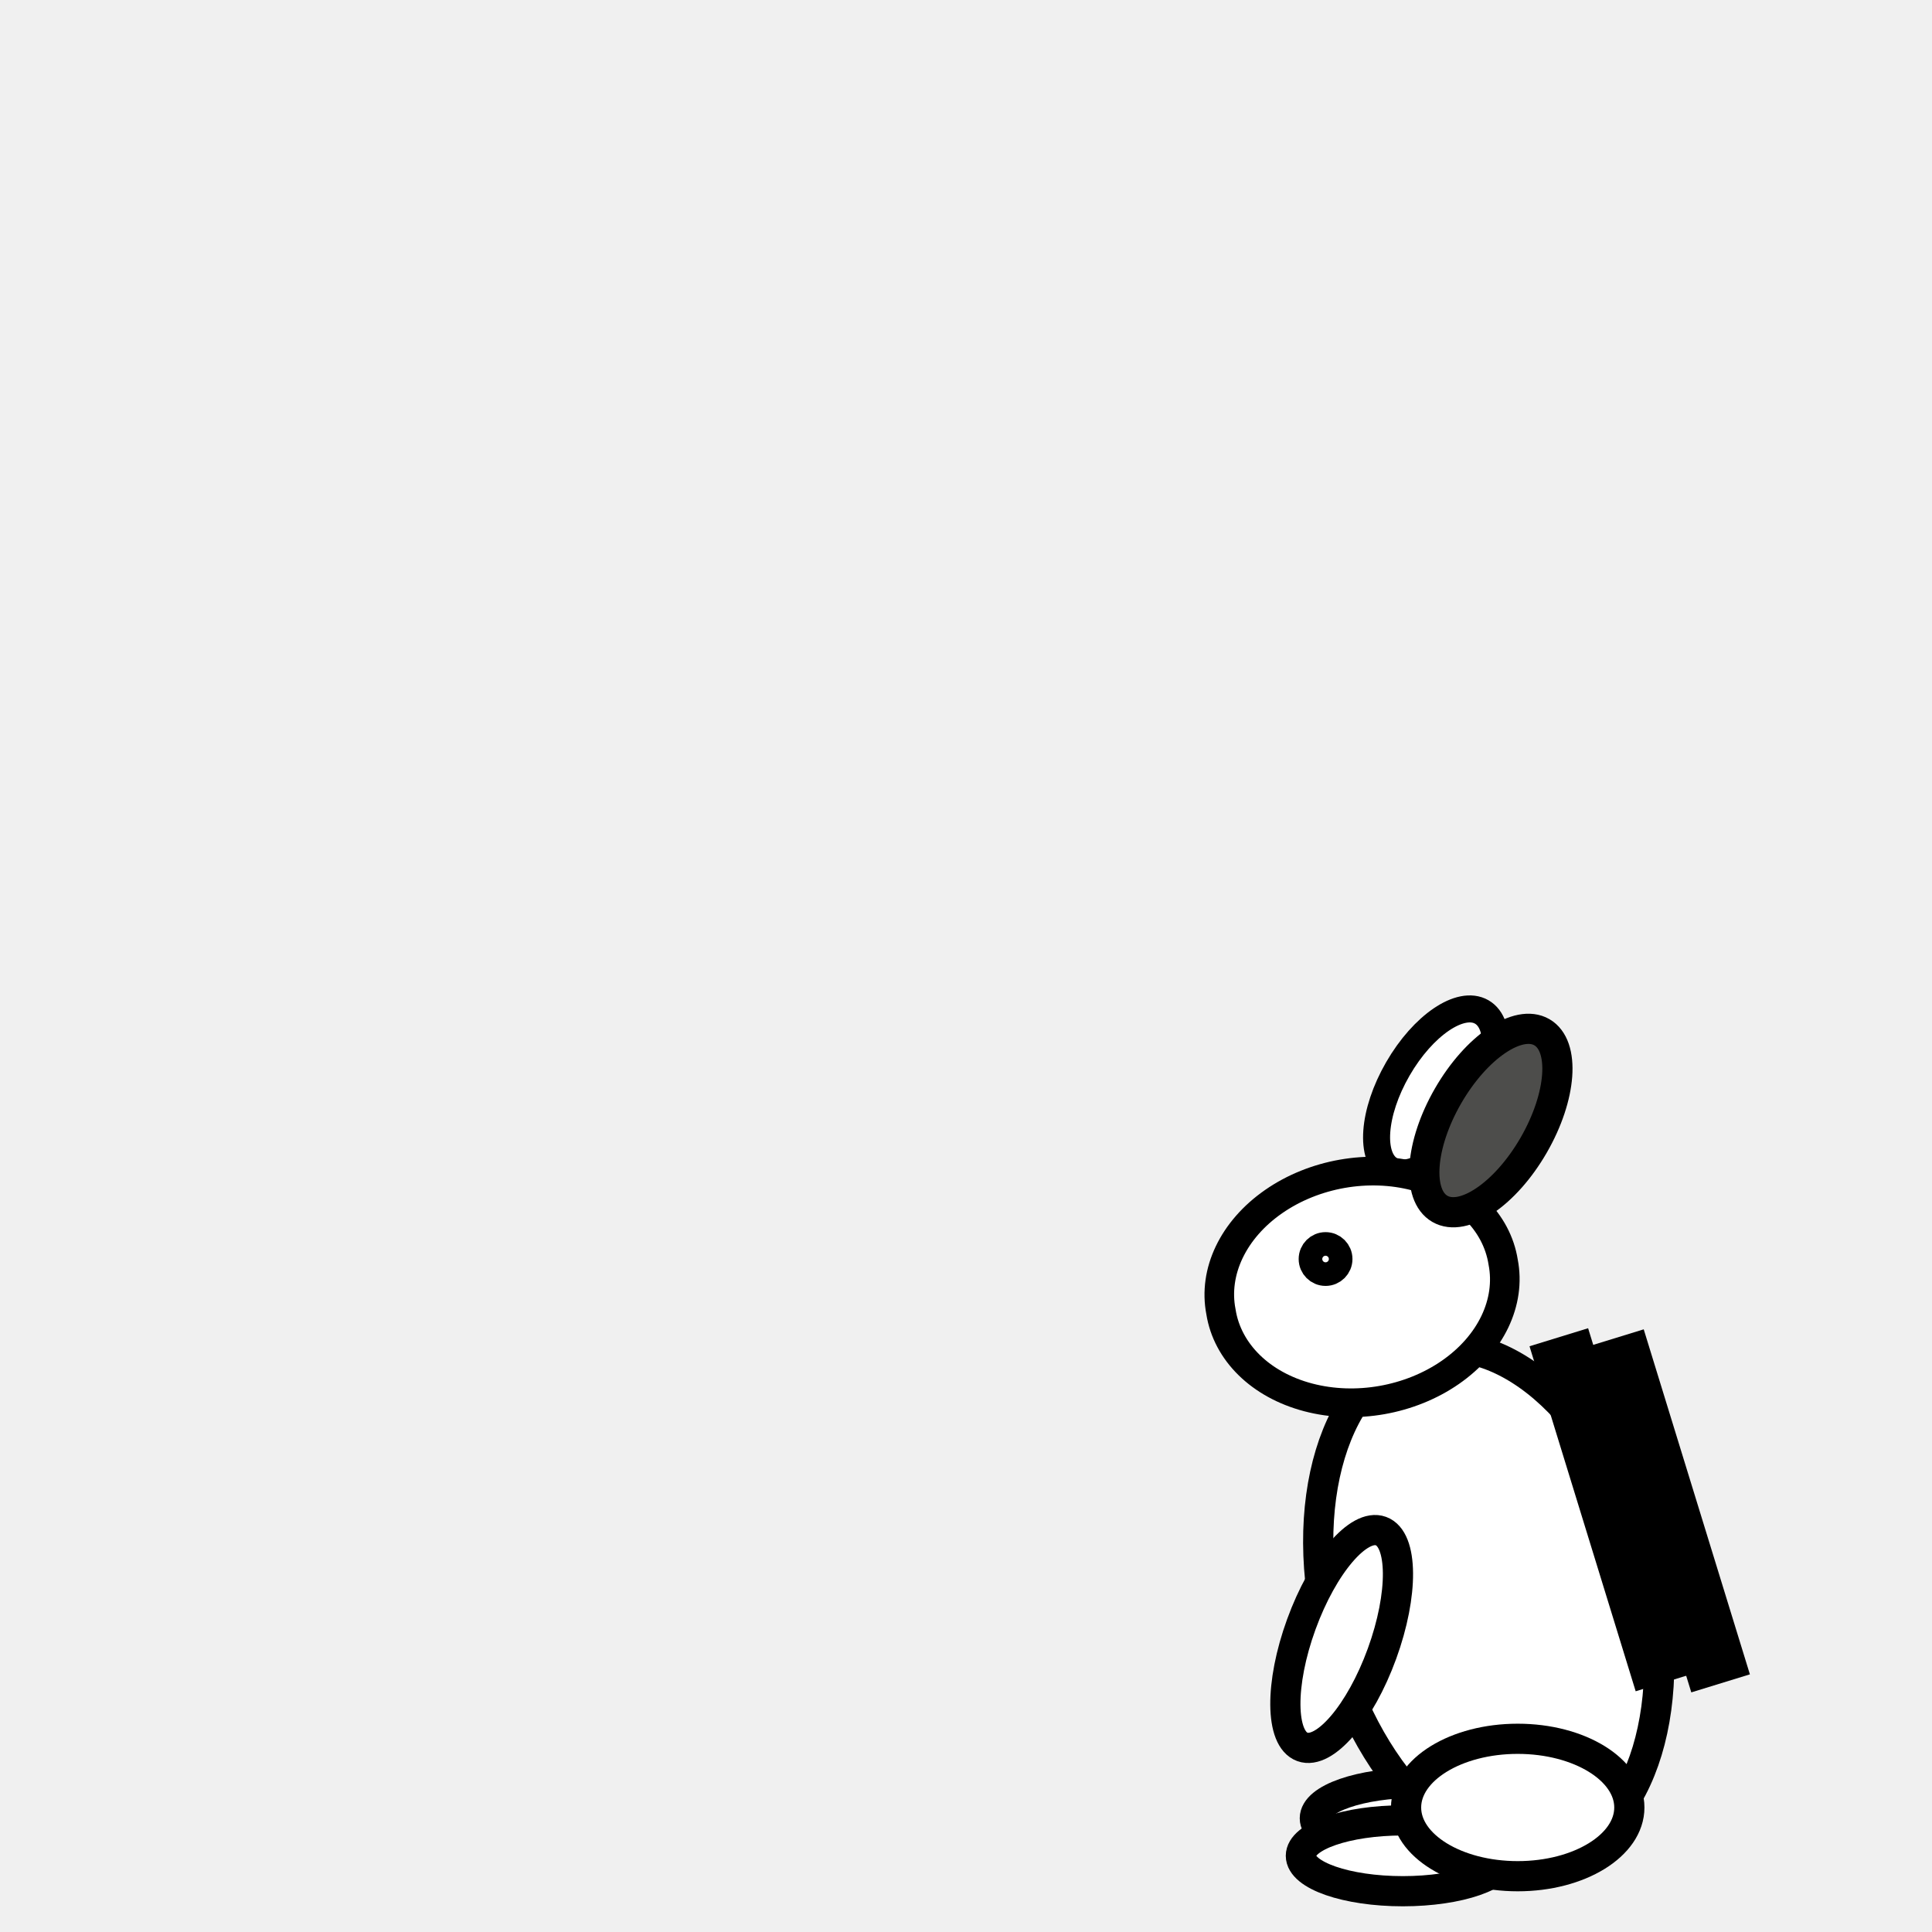
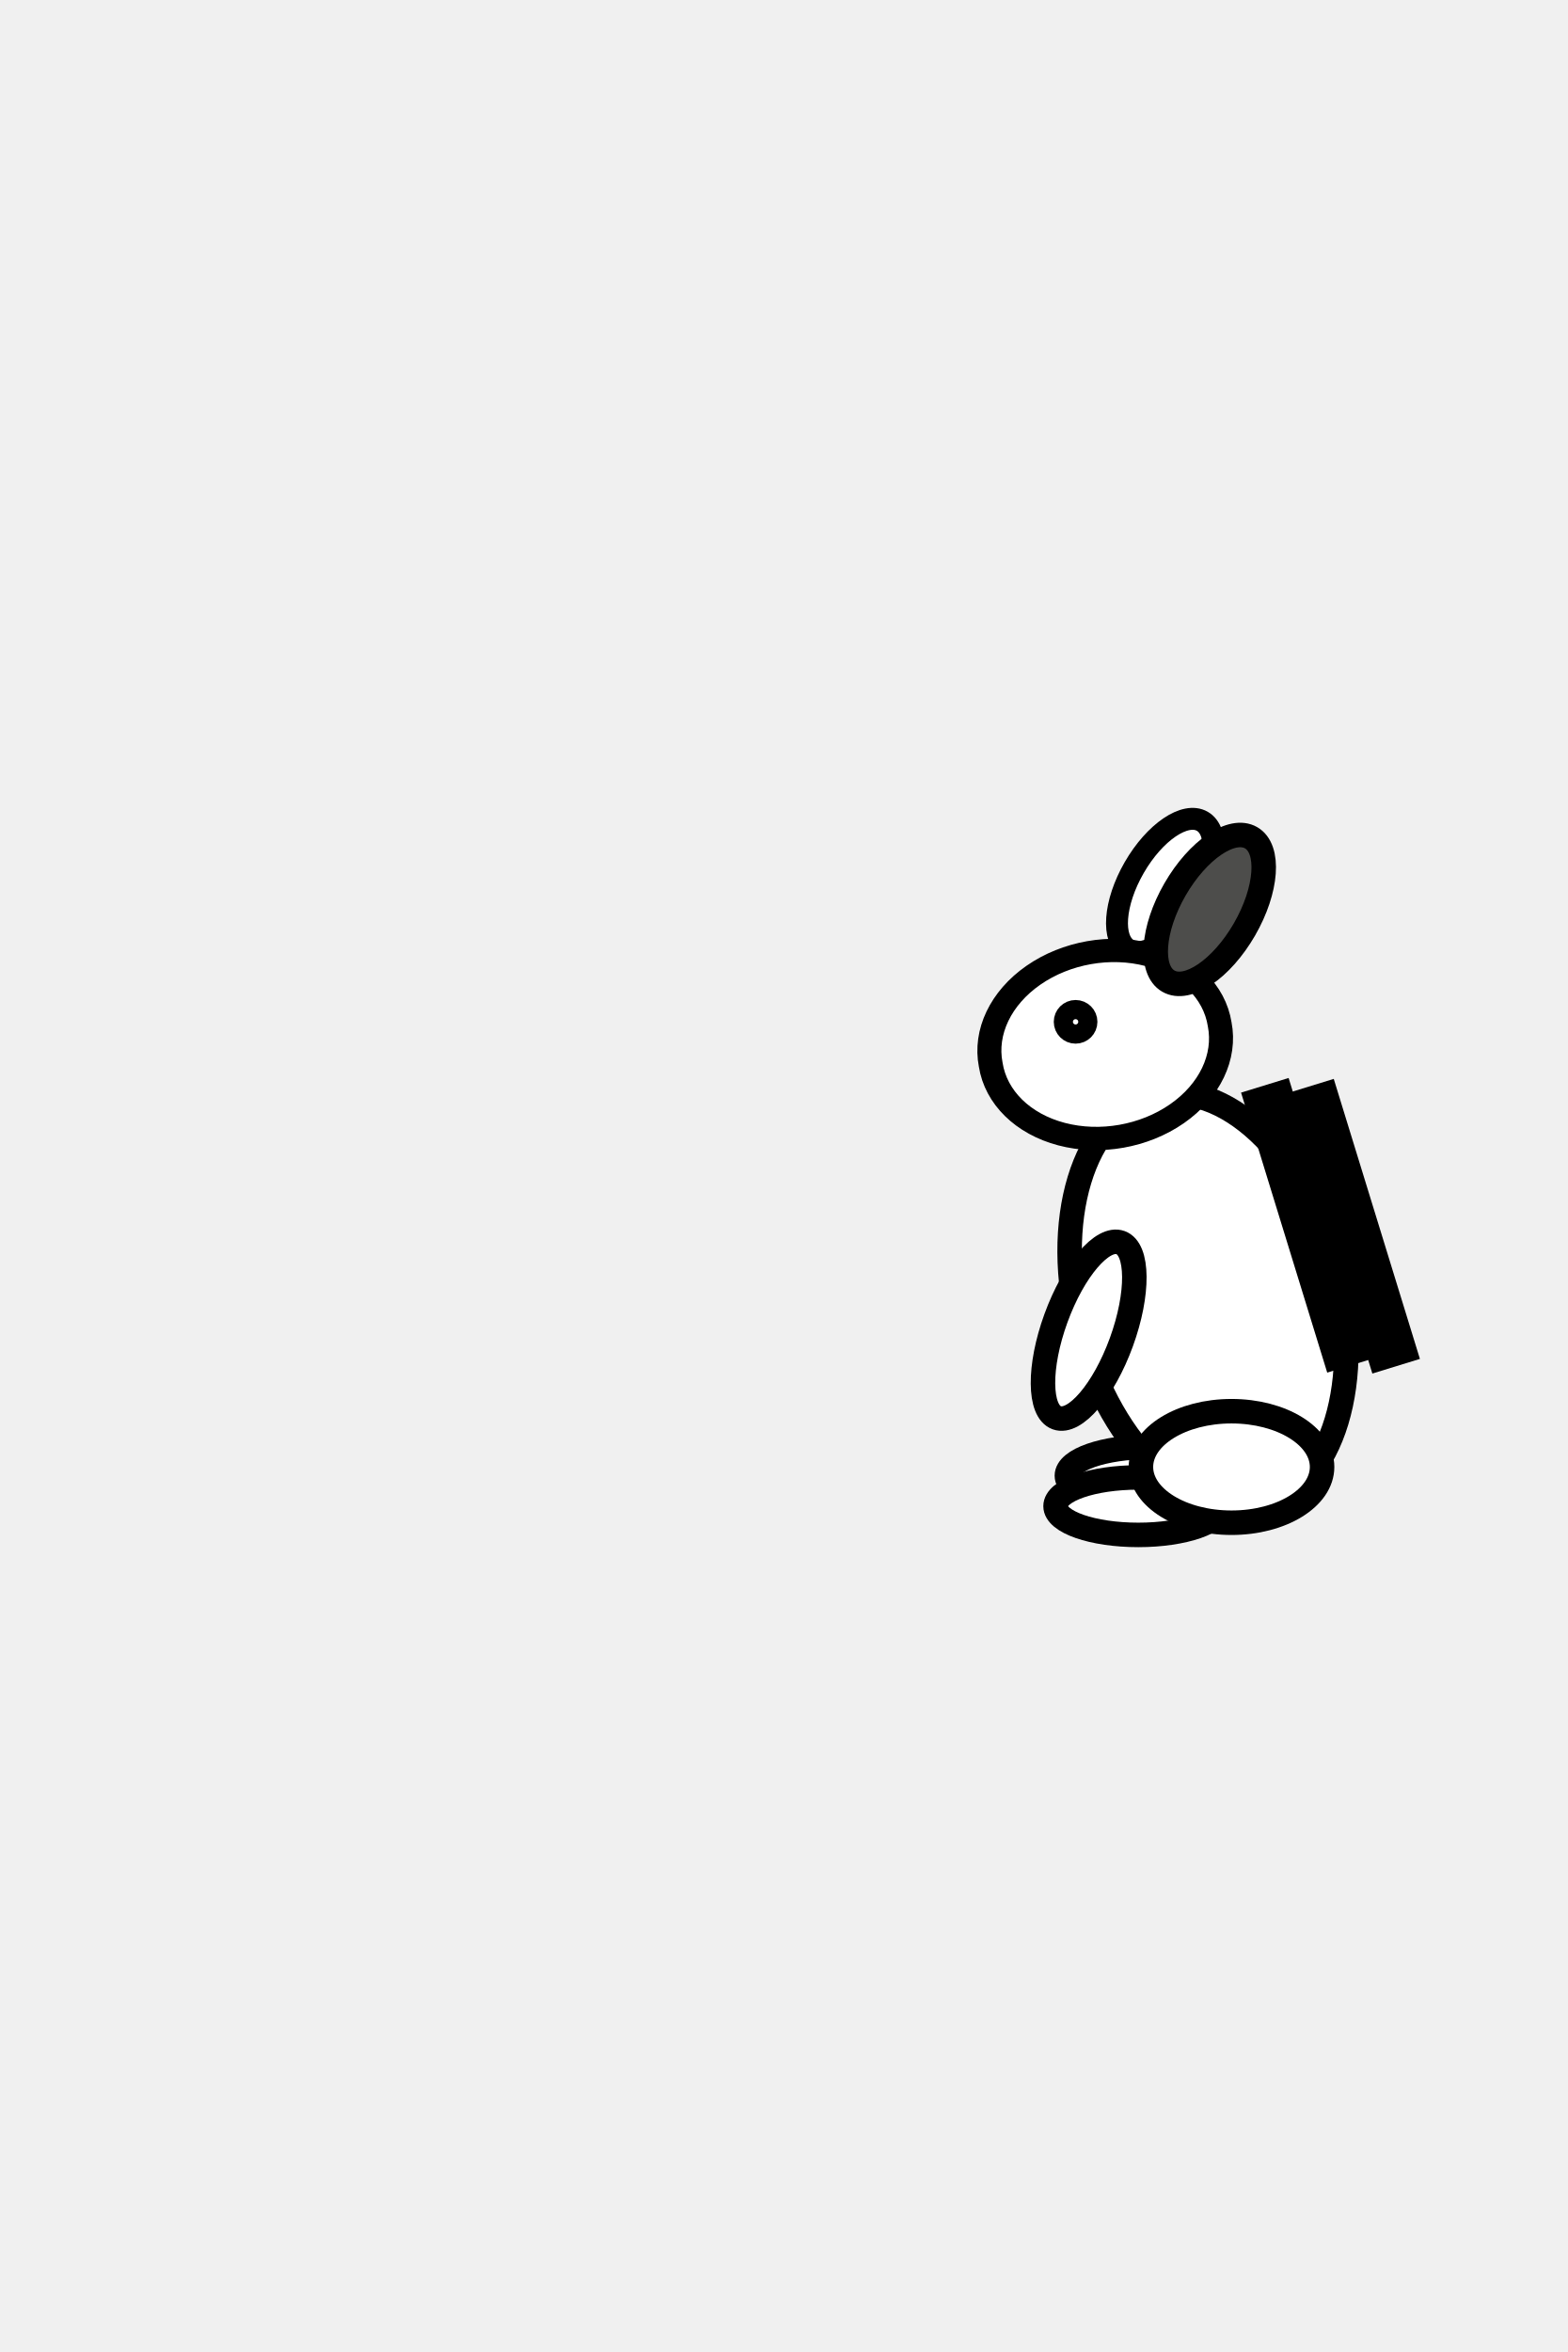
- <svg xmlns="http://www.w3.org/2000/svg" width="64" height="64" id="svg2" version="1.1">
+ <svg xmlns="http://www.w3.org/2000/svg" width="64" height="96" id="svg2" version="1.1">
  <defs id="defs4" />
-   <g id="layer1" transform="translate(0,-988.3622)">
-     <path style="fill:#ffffff;fill-opacity:1;stroke:#000000;stroke-opacity:1" id="path3772-7" d="m 13.582,7.609 a 3.378,1.636 0 1 1 -6.756,0 3.378,1.636 0 1 1 6.756,0 z" transform="matrix(-0.4474085,0.7749342,0.7749342,0.4474085,46.2425,1013.191)" />
-     <path transform="matrix(-1,0,0,1,64.46222,1019.118)" style="fill:#ffffff;fill-opacity:1;stroke:#000000;stroke-opacity:1" id="path3766-3" d="m 20.907,29.476 a 3.378,1.173 0 1 1 -6.756,0 3.378,1.173 0 1 1 6.756,0 z" />
-     <path style="fill:#ffffff;fill-opacity:1;stroke:#000000;stroke-opacity:1" id="path3766" d="m 20.907,29.476 a 3.378,1.173 0 1 1 -6.756,0 3.378,1.173 0 1 1 6.756,0 z" transform="matrix(-1,0,0,1,64,1020.362)" />
-     <path style="fill:#ffffff;fill-opacity:1;stroke:#000000;stroke-opacity:1" id="path3768" d="m 18.631,21.298 a 5.369,8.64 0 1 1 -10.738,0 5.369,8.64 0 1 1 10.738,0 z" transform="matrix(-0.9659258,0.258819,0.258819,0.9659258,56.61361,1017.442)" />
-     <path style="fill:#ffffff;fill-opacity:1;stroke:#000000;stroke-opacity:1" id="path3792" d="m 21.191,22.151 a 1.422,3.804 0 1 1 -2.844,0 1.422,3.804 0 1 1 2.844,0 z" transform="matrix(-0.9396926,-0.3420202,-0.3420202,0.9396926,70.59725,1028.602)" />
-     <path style="fill:#ffffff;fill-opacity:1;stroke:#000000;stroke-opacity:1" id="path3770" d="m 21.618,9.849 a 4.836,3.947 0 1 1 -9.671,0 4.836,3.947 0 1 1 9.671,0 z" transform="matrix(-0.966571,0.1704325,0.1650151,0.9358472,59.71599,1018.916)" />
-     <path style="fill:#4d4d4b;fill-opacity:1;stroke:#000000;stroke-opacity:1" id="path3772" d="m 13.582,7.609 a 3.378,1.636 0 1 1 -6.756,0 3.378,1.636 0 1 1 6.756,0 z" transform="matrix(-0.5,0.8660254,0.8660254,0.5,47.8994,1012.84)" />
-     <path style="fill:#ffffff;fill-opacity:1;stroke:#000000;stroke-opacity:1" id="path3794" d="m 20.48,9.707 a 0.391,0.391 0 1 1 -0.782,0 0.391,0.391 0 1 1 0.782,0 z" transform="matrix(-1,0,0,1,64,1020.362)" />
-     <path style="fill:#ffffff;fill-opacity:1;stroke:#000000;stroke-opacity:1" id="path3796" d="m 17.493,27.947 a 3.698,2.276 0 1 1 -7.396,0 3.698,2.276 0 1 1 7.396,0 z" transform="matrix(-1,0,0,1,64.07111,1020.291)" />
-     <rect style="fill:#000000;fill-opacity:1;stroke:none" id="rect3921" width="2.031" height="11.958" x="251.609" y="1002.748" transform="matrix(-0.9557679,0.294122,0.294122,0.9557679,0,0)" />
-     <rect style="fill:#000000;fill-opacity:1;stroke:none" id="rect3921-3" width="2.031" height="11.958" x="253.359" y="1002.171" transform="matrix(-0.9557679,0.294122,0.294122,0.9557679,0,0)" />
+   <g id="layer1" transform="translate(0,-956.3622)">
+     <path style="fill:#ffffff;fill-opacity:1;stroke:#000000;stroke-opacity:1" id="path3772-7" d="m 13.582,7.609 a 3.378,1.636 0 1 1 -6.756,0 3.378,1.636 0 1 1 6.756,0 z" transform="matrix(-0.4474085,0.7749342,0.7749342,0.4474085,46.24202,981.1913)" />
+     <path transform="matrix(-1,0,0,1,64.46174,987.1178)" style="fill:#ffffff;fill-opacity:1;stroke:#000000;stroke-opacity:1" id="path3766-3" d="m 20.907,29.476 a 3.378,1.173 0 1 1 -6.756,0 3.378,1.173 0 1 1 6.756,0 z" />
+     <path style="fill:#ffffff;fill-opacity:1;stroke:#000000;stroke-opacity:1" id="path3766" d="m 20.907,29.476 a 3.378,1.173 0 1 1 -6.756,0 3.378,1.173 0 1 1 6.756,0 z" transform="matrix(-1,0,0,1,63.99952,988.3623)" />
+     <path style="fill:#ffffff;fill-opacity:1;stroke:#000000;stroke-opacity:1" id="path3768" d="m 18.631,21.298 a 5.369,8.64 0 1 1 -10.738,0 5.369,8.64 0 1 1 10.738,0 z" transform="matrix(-0.9659258,0.258819,0.258819,0.9659258,56.61313,985.4421)" />
+     <path style="fill:#ffffff;fill-opacity:1;stroke:#000000;stroke-opacity:1" id="path3792" d="m 21.191,22.151 a 1.422,3.804 0 1 1 -2.844,0 1.422,3.804 0 1 1 2.844,0 z" transform="matrix(-0.9396926,-0.3420202,-0.3420202,0.9396926,70.59677,996.6018)" />
+     <path style="fill:#ffffff;fill-opacity:1;stroke:#000000;stroke-opacity:1" id="path3770" d="m 21.618,9.849 a 4.836,3.947 0 1 1 -9.671,0 4.836,3.947 0 1 1 9.671,0 z" transform="matrix(-0.966571,0.1704325,0.1650151,0.9358472,59.71552,986.9162)" />
+     <path style="fill:#4d4d4b;fill-opacity:1;stroke:#000000;stroke-opacity:1" id="path3772" d="m 13.582,7.609 a 3.378,1.636 0 1 1 -6.756,0 3.378,1.636 0 1 1 6.756,0 z" transform="matrix(-0.5,0.8660254,0.8660254,0.5,47.89892,980.8405)" />
+     <path style="fill:#ffffff;fill-opacity:1;stroke:#000000;stroke-opacity:1" id="path3794" d="m 20.48,9.707 a 0.391,0.391 0 1 1 -0.782,0 0.391,0.391 0 1 1 0.782,0 z" transform="matrix(-1,0,0,1,63.99952,988.3623)" />
+     <path style="fill:#ffffff;fill-opacity:1;stroke:#000000;stroke-opacity:1" id="path3796" d="m 17.493,27.947 a 3.698,2.276 0 1 1 -7.396,0 3.698,2.276 0 1 1 7.396,0 z" transform="matrix(-1,0,0,1,64.07063,988.2912)" />
+     <rect style="fill:#000000;fill-opacity:1;stroke:none" id="rect3921" width="2.031" height="11.958" x="242.198" y="972.164" transform="matrix(-0.9557679,0.294122,0.294122,0.9557679,0,0)" />
+     <rect style="fill:#000000;fill-opacity:1;stroke:none" id="rect3921-3" width="2.031" height="11.958" x="243.948" y="971.586" transform="matrix(-0.9557679,0.294122,0.294122,0.9557679,0,0)" />
  </g>
</svg>
